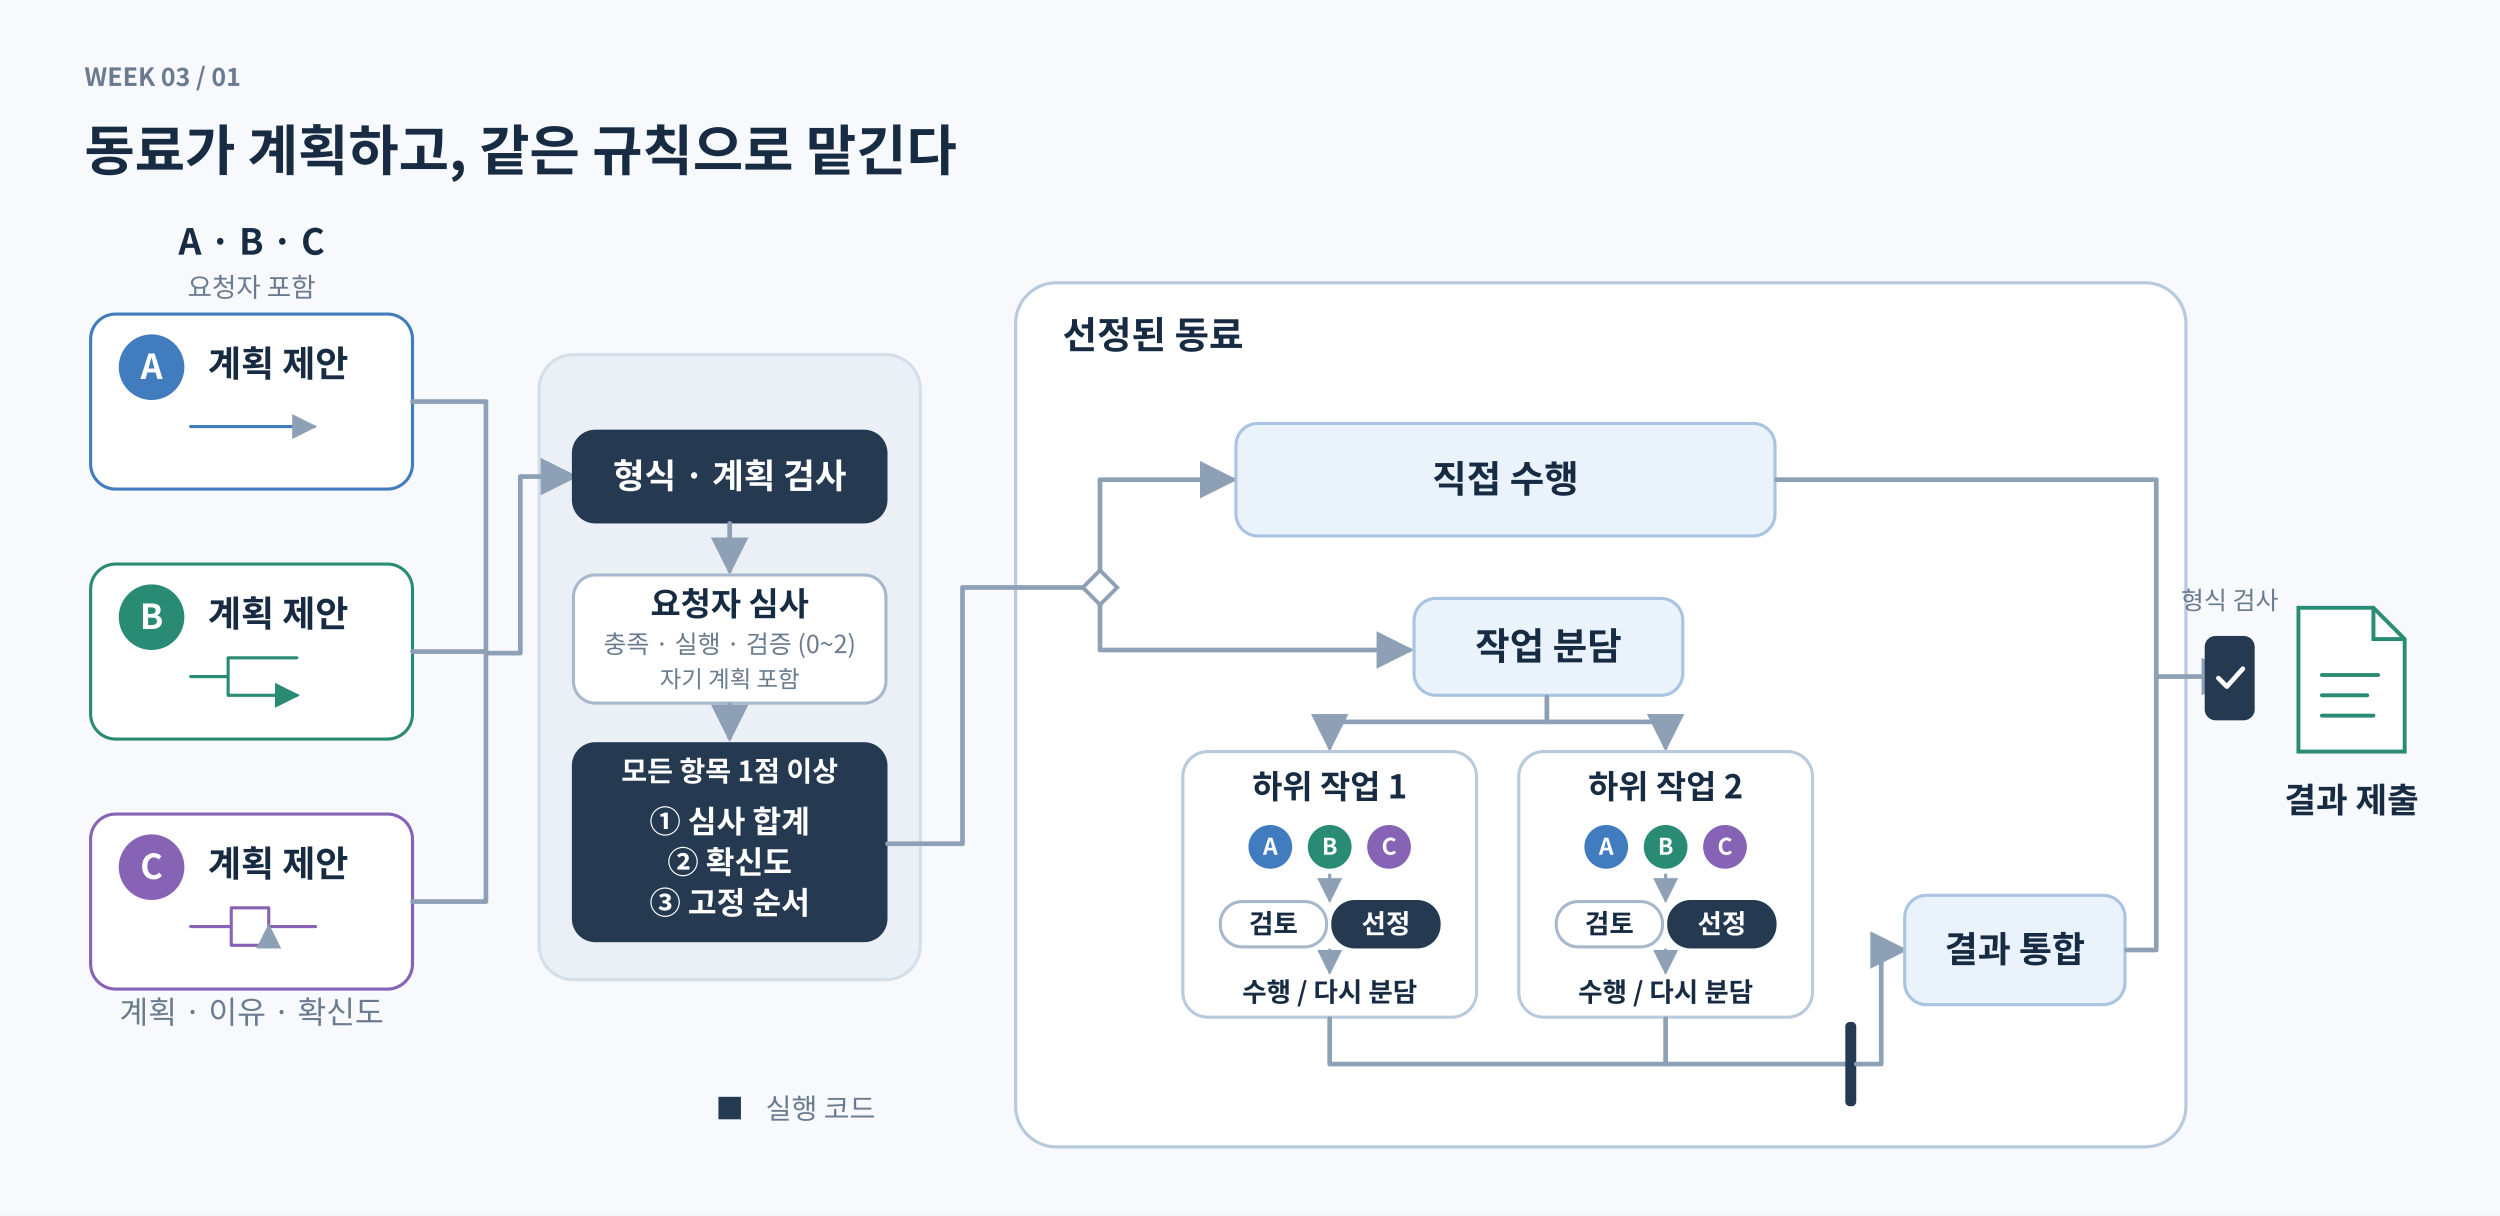
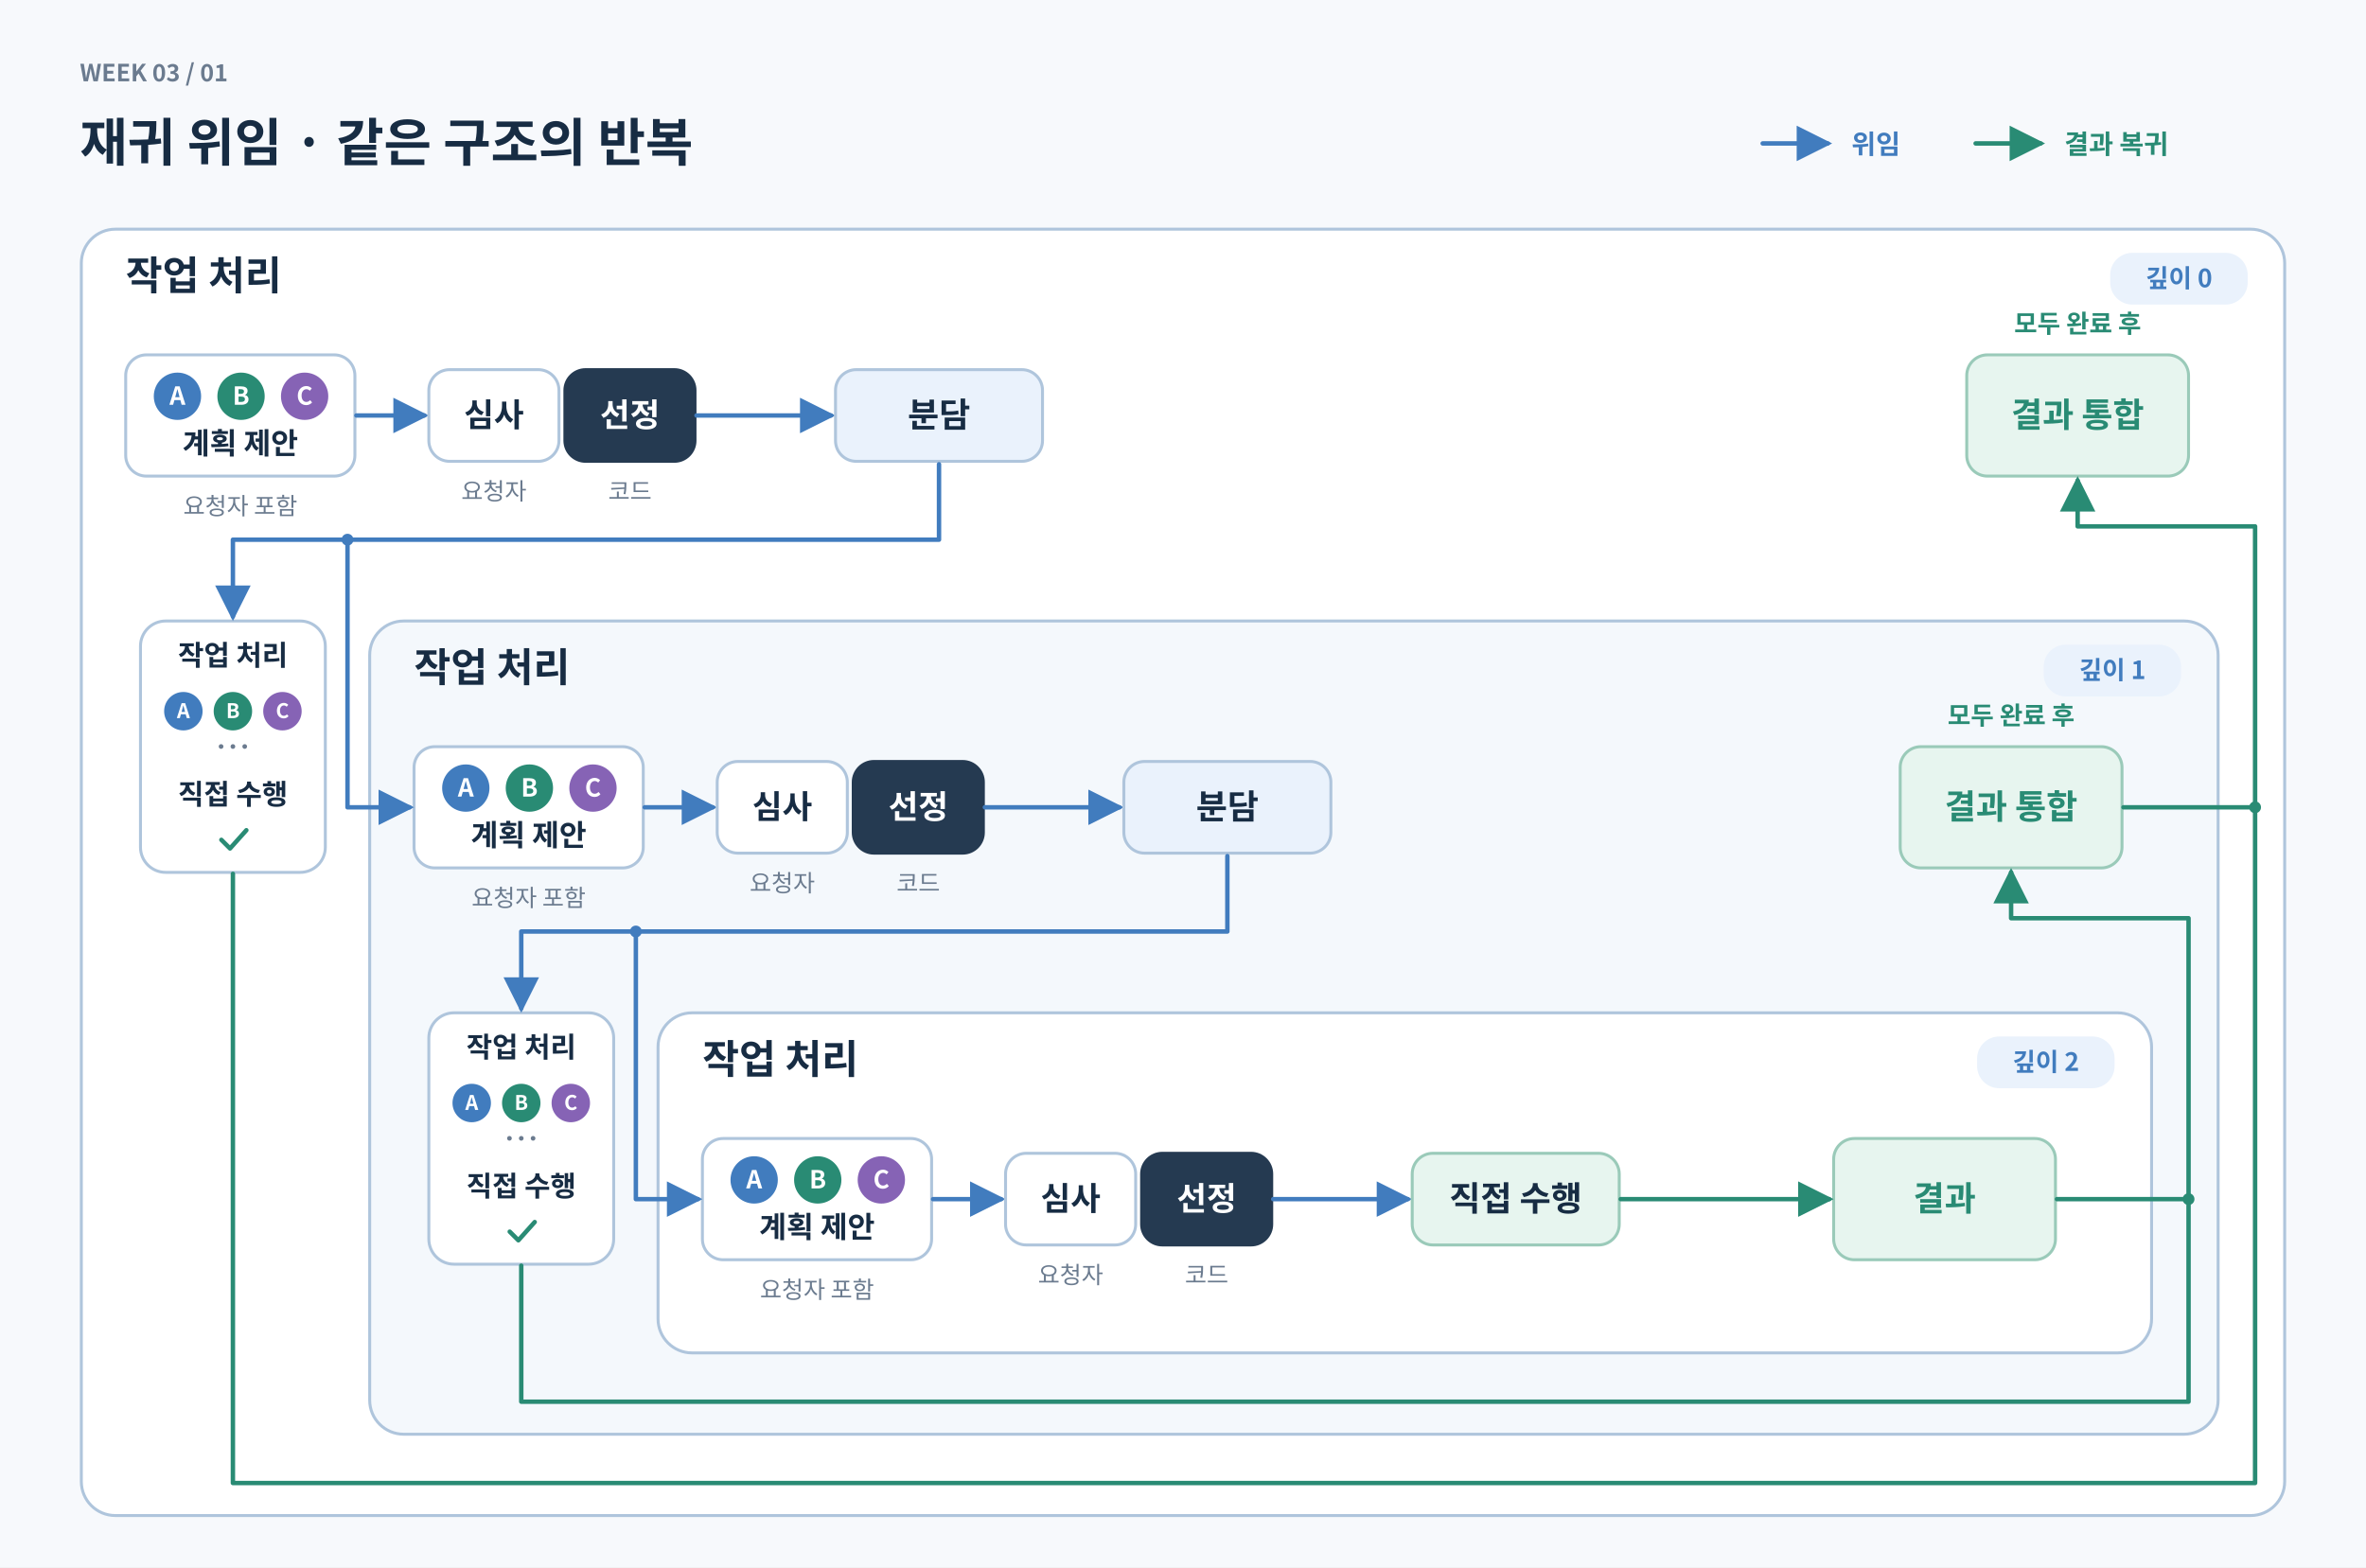
- <svg xmlns="http://www.w3.org/2000/svg" width="1600" height="778" viewBox="0 0 1600 778" role="img" aria-label="동료가 계획하고, 같은 규칙으로 맡긴다">
+ <svg xmlns="http://www.w3.org/2000/svg" width="1600" height="1060" viewBox="0 0 1600 1060" role="img" aria-label="재귀 위임 · 같은 구조의 반복">
  <style>text{font-family:'Apple SD Gothic Neo','Noto Sans CJK KR',sans-serif}</style>
  <defs>
-     <marker id="arrow" markerWidth="8" markerHeight="8" refX="7" refY="4" orient="auto">
-       <path d="M0 0 L8 4 L0 8" fill="#8DA0B5" />
-     </marker>
    <marker id="green" markerWidth="8" markerHeight="8" refX="7" refY="4" orient="auto">
      <path d="M0 0 L8 4 L0 8" fill="#298B74" />
    </marker>
-     <marker id="red" markerWidth="8" markerHeight="8" refX="7" refY="4" orient="auto">
-       <path d="M0 0 L8 4 L0 8" fill="#B65555" />
+     <marker id="blue" markerWidth="8" markerHeight="8" refX="7" refY="4" orient="auto">
+       <path d="M0 0 L8 4 L0 8" fill="#417CBE" />
    </marker>
  </defs>
-   <rect width="1600" height="778" fill="#F7F9FC" />
+   <rect width="1600" height="1060" fill="#F7F9FC" />
  <text x="54" y="55" text-anchor="start" font-size="16" fill="#6B7B8F" font-weight="700">WEEK 03   /   01</text>
-   <text x="54" y="109" text-anchor="start" font-size="35" fill="#172C43" font-weight="750">동료가 계획하고, 같은 규칙으로 맡긴다</text>
-   <text x="161" y="163" text-anchor="middle" font-size="23" fill="#172C43" font-weight="700">A · B · C</text>
-   <text x="161" y="190" text-anchor="middle" font-size="17" fill="#6B7B8F" font-weight="500">요청자 포함</text>
-   <text x="161" y="655" text-anchor="middle" font-size="20" fill="#6B7B8F" font-weight="500">계획 · 이유 · 확신도</text>
-   <rect x="58" y="201" width="206" height="112" rx="16" fill="white" stroke="#417CBE" stroke-width="2" />
-   <circle cx="97" cy="235" r="21" fill="#417CBE" />
-   <text x="97" y="242.56" text-anchor="middle" font-size="22.05" fill="white" font-weight="700">A</text>
-   <text x="178" y="241" text-anchor="middle" font-size="23" fill="#172C43" font-weight="650">계획 제안</text>
-   <path d="M122 273 h79" fill="none" stroke="#417CBE" stroke-width="2" stroke-linecap="round" stroke-linejoin="round" marker-end="url(#arrow)" />
-   <rect x="58" y="361" width="206" height="112" rx="16" fill="white" stroke="#298B74" stroke-width="2" />
-   <circle cx="97" cy="395" r="21" fill="#298B74" />
-   <text x="97" y="402.56" text-anchor="middle" font-size="22.05" fill="white" font-weight="700">B</text>
-   <text x="178" y="401" text-anchor="middle" font-size="23" fill="#172C43" font-weight="650">계획 제안</text>
-   <path d="M122 433 h24 v-12 h44 M146 433 v12 h44" fill="none" stroke="#298B74" stroke-width="2" stroke-linecap="round" stroke-linejoin="round" marker-end="url(#green)" />
-   <rect x="58" y="521" width="206" height="112" rx="16" fill="white" stroke="#8663B5" stroke-width="2" />
-   <circle cx="97" cy="555" r="21" fill="#8663B5" />
-   <text x="97" y="562.56" text-anchor="middle" font-size="22.05" fill="white" font-weight="700">C</text>
-   <text x="178" y="561" text-anchor="middle" font-size="23" fill="#172C43" font-weight="650">계획 제안</text>
-   <path d="M122 593 h26 v-12 h24 v12 h30 M148 593 v12 h24 v-12" fill="none" stroke="#8663B5" stroke-width="2" stroke-linecap="round" stroke-linejoin="round" marker-end="url(#arrow)" />
-   <path d="M264 257 H311 V418" fill="none" stroke="#8DA0B5" stroke-width="3" stroke-linecap="round" stroke-linejoin="round" />
-   <path d="M264 417 H311" fill="none" stroke="#8DA0B5" stroke-width="3" stroke-linecap="round" stroke-linejoin="round" />
-   <path d="M264 577 H311 V418" fill="none" stroke="#8DA0B5" stroke-width="3" stroke-linecap="round" stroke-linejoin="round" />
-   <rect x="345" y="227" width="244" height="400" rx="22" fill="#EBF0F6" stroke="#D5DFEA" stroke-width="2" />
-   <path d="M311 418 H333 V305 H367" fill="none" stroke="#8DA0B5" stroke-width="3" stroke-linecap="round" stroke-linejoin="round" marker-end="url(#arrow)" />
-   <g data-node="형식 · 계획 검사">
-     <rect x="367" y="276" width="200" height="58" rx="14" fill="#253A51" stroke="#253A51" stroke-width="2" />
-     <text x="467" y="312.48" text-anchor="middle" font-size="22" fill="white" font-weight="650">형식 · 계획 검사</text>
+   <text x="54" y="109" text-anchor="start" font-size="35" fill="#172C43" font-weight="750">재귀 위임 · 같은 구조의 반복</text>
+   <path d="M1192 97 h44" fill="none" stroke="#417CBE" stroke-width="3" stroke-linecap="round" stroke-linejoin="round" marker-end="url(#blue)" />
+   <text x="1252" y="104" text-anchor="start" font-size="18" fill="#417CBE" font-weight="650">위임</text>
+   <path d="M1336 97 h44" fill="none" stroke="#298B74" stroke-width="3" stroke-linecap="round" stroke-linejoin="round" marker-end="url(#green)" />
+   <text x="1396" y="104" text-anchor="start" font-size="18" fill="#298B74" font-weight="650">결과 복귀</text>
+   <g data-recursion-depth="0">
+     <rect x="55" y="155" width="1490" height="870" rx="23" fill="white" stroke="#AFC5DC" stroke-width="2" />
+     <text x="85" y="196" text-anchor="start" font-size="27" fill="#172C43" font-weight="700">작업 처리</text>
+     <g data-node="깊이 0">
+       <rect x="1428" y="172" width="91" height="33" rx="14" fill="#EAF2FC" stroke="#EAF2FC" stroke-width="2" />
+       <text x="1473.5" y="194.28" text-anchor="middle" font-size="17" fill="#417CBE" font-weight="650">깊이 0</text>
+     </g>
+     <rect x="85" y="240" width="155" height="82" rx="14" fill="white" stroke="#AFC5DC" stroke-width="2" />
+     <circle cx="120" cy="268" r="16" fill="#417CBE" />
+     <text x="120" y="273.76" text-anchor="middle" font-size="16.8" fill="white" font-weight="700">A</text>
+     <circle cx="163" cy="268" r="16" fill="#298B74" />
+     <text x="163" y="273.76" text-anchor="middle" font-size="16.8" fill="white" font-weight="700">B</text>
+     <circle cx="206" cy="268" r="16" fill="#8663B5" />
+     <text x="206" y="273.76" text-anchor="middle" font-size="16.8" fill="white" font-weight="700">C</text>
+     <text x="162.5" y="307" text-anchor="middle" font-size="20" fill="#172C43" font-weight="650">계획 제안</text>
+     <text x="162.5" y="348" text-anchor="middle" font-size="16" fill="#6B7B8F" font-weight="500">요청자 포함</text>
+     <path d="M241 281 H287" fill="none" stroke="#417CBE" stroke-width="3" stroke-linecap="round" stroke-linejoin="round" marker-end="url(#blue)" />
+     <g data-node="심사">
+       <rect x="290" y="250" width="88" height="62" rx="14" fill="white" stroke="#AFC5DC" stroke-width="2" />
+       <text x="334" y="288.48" text-anchor="middle" font-size="22" fill="#172C43" font-weight="650">심사</text>
+     </g>
+     <g data-node="선정">
+       <rect x="382" y="250" width="88" height="62" rx="14" fill="#253A51" stroke="#253A51" stroke-width="2" />
+       <text x="426" y="288.48" text-anchor="middle" font-size="22" fill="white" font-weight="650">선정</text>
+     </g>
+     <text x="334" y="338" text-anchor="middle" font-size="16" fill="#6B7B8F" font-weight="500">요청자</text>
+     <text x="426" y="338" text-anchor="middle" font-size="16" fill="#6B7B8F" font-weight="500">코드</text>
+     <path d="M471 281 H562" fill="none" stroke="#417CBE" stroke-width="3" stroke-linecap="round" stroke-linejoin="round" marker-end="url(#blue)" />
+     <g data-node="분담">
+       <rect x="565" y="250" width="140" height="62" rx="14" fill="#EAF2FC" stroke="#AFC5DC" stroke-width="2" />
+       <text x="635" y="288.82" text-anchor="middle" font-size="23" fill="#172C43" font-weight="650">분담</text>
+     </g>
+     <g data-node="결과 통합">
+       <rect x="1330" y="240" width="150" height="82" rx="14" fill="#E7F5EF" stroke="#9ACAB9" stroke-width="2" />
+       <text x="1405" y="288.82" text-anchor="middle" font-size="23" fill="#298B74" font-weight="650">결과 통합</text>
+     </g>
+     <g data-recursion-depth="1">
+       <rect x="250" y="420" width="1250" height="550" rx="23" fill="#F4F8FC" stroke="#AFC5DC" stroke-width="2" />
+       <text x="280" y="461" text-anchor="start" font-size="27" fill="#172C43" font-weight="700">작업 처리</text>
+       <g data-node="깊이 1">
+         <rect x="1383" y="437" width="91" height="33" rx="14" fill="#EAF2FC" stroke="#EAF2FC" stroke-width="2" />
+         <text x="1428.5" y="459.28" text-anchor="middle" font-size="17" fill="#417CBE" font-weight="650">깊이 1</text>
+       </g>
+       <rect x="280" y="505" width="155" height="82" rx="14" fill="white" stroke="#AFC5DC" stroke-width="2" />
+       <circle cx="315" cy="533" r="16" fill="#417CBE" />
+       <text x="315" y="538.76" text-anchor="middle" font-size="16.8" fill="white" font-weight="700">A</text>
+       <circle cx="358" cy="533" r="16" fill="#298B74" />
+       <text x="358" y="538.76" text-anchor="middle" font-size="16.8" fill="white" font-weight="700">B</text>
+       <circle cx="401" cy="533" r="16" fill="#8663B5" />
+       <text x="401" y="538.76" text-anchor="middle" font-size="16.8" fill="white" font-weight="700">C</text>
+       <text x="357.5" y="572" text-anchor="middle" font-size="20" fill="#172C43" font-weight="650">계획 제안</text>
+       <text x="357.5" y="613" text-anchor="middle" font-size="16" fill="#6B7B8F" font-weight="500">요청자 포함</text>
+       <path d="M436 546 H482" fill="none" stroke="#417CBE" stroke-width="3" stroke-linecap="round" stroke-linejoin="round" marker-end="url(#blue)" />
+       <g data-node="심사">
+         <rect x="485" y="515" width="88" height="62" rx="14" fill="white" stroke="#AFC5DC" stroke-width="2" />
+         <text x="529" y="553.48" text-anchor="middle" font-size="22" fill="#172C43" font-weight="650">심사</text>
+       </g>
+       <g data-node="선정">
+         <rect x="577" y="515" width="88" height="62" rx="14" fill="#253A51" stroke="#253A51" stroke-width="2" />
+         <text x="621" y="553.48" text-anchor="middle" font-size="22" fill="white" font-weight="650">선정</text>
+       </g>
+       <text x="529" y="603" text-anchor="middle" font-size="16" fill="#6B7B8F" font-weight="500">요청자</text>
+       <text x="621" y="603" text-anchor="middle" font-size="16" fill="#6B7B8F" font-weight="500">코드</text>
+       <path d="M666 546 H757" fill="none" stroke="#417CBE" stroke-width="3" stroke-linecap="round" stroke-linejoin="round" marker-end="url(#blue)" />
+       <g data-node="분담">
+         <rect x="760" y="515" width="140" height="62" rx="14" fill="#EAF2FC" stroke="#AFC5DC" stroke-width="2" />
+         <text x="830" y="553.82" text-anchor="middle" font-size="23" fill="#172C43" font-weight="650">분담</text>
+       </g>
+       <g data-node="결과 통합">
+         <rect x="1285" y="505" width="150" height="82" rx="14" fill="#E7F5EF" stroke="#9ACAB9" stroke-width="2" />
+         <text x="1360" y="553.82" text-anchor="middle" font-size="23" fill="#298B74" font-weight="650">결과 통합</text>
+       </g>
+       <g data-recursion-depth="2">
+         <rect x="445" y="685" width="1010" height="230" rx="23" fill="white" stroke="#AFC5DC" stroke-width="2" />
+         <text x="475" y="726" text-anchor="start" font-size="27" fill="#172C43" font-weight="700">작업 처리</text>
+         <g data-node="깊이 2">
+           <rect x="1338" y="702" width="91" height="33" rx="14" fill="#EAF2FC" stroke="#EAF2FC" stroke-width="2" />
+           <text x="1383.5" y="724.28" text-anchor="middle" font-size="17" fill="#417CBE" font-weight="650">깊이 2</text>
+         </g>
+         <rect x="475" y="770" width="155" height="82" rx="14" fill="white" stroke="#AFC5DC" stroke-width="2" />
+         <circle cx="510" cy="798" r="16" fill="#417CBE" />
+         <text x="510" y="803.76" text-anchor="middle" font-size="16.8" fill="white" font-weight="700">A</text>
+         <circle cx="553" cy="798" r="16" fill="#298B74" />
+         <text x="553" y="803.76" text-anchor="middle" font-size="16.8" fill="white" font-weight="700">B</text>
+         <circle cx="596" cy="798" r="16" fill="#8663B5" />
+         <text x="596" y="803.76" text-anchor="middle" font-size="16.8" fill="white" font-weight="700">C</text>
+         <text x="552.5" y="837" text-anchor="middle" font-size="20" fill="#172C43" font-weight="650">계획 제안</text>
+         <text x="552.5" y="878" text-anchor="middle" font-size="16" fill="#6B7B8F" font-weight="500">요청자 포함</text>
+         <path d="M631 811 H677" fill="none" stroke="#417CBE" stroke-width="3" stroke-linecap="round" stroke-linejoin="round" marker-end="url(#blue)" />
+         <g data-node="심사">
+           <rect x="680" y="780" width="88" height="62" rx="14" fill="white" stroke="#AFC5DC" stroke-width="2" />
+           <text x="724" y="818.48" text-anchor="middle" font-size="22" fill="#172C43" font-weight="650">심사</text>
+         </g>
+         <g data-node="선정">
+           <rect x="772" y="780" width="88" height="62" rx="14" fill="#253A51" stroke="#253A51" stroke-width="2" />
+           <text x="816" y="818.48" text-anchor="middle" font-size="22" fill="white" font-weight="650">선정</text>
+         </g>
+         <text x="724" y="868" text-anchor="middle" font-size="16" fill="#6B7B8F" font-weight="500">요청자</text>
+         <text x="816" y="868" text-anchor="middle" font-size="16" fill="#6B7B8F" font-weight="500">코드</text>
+         <path d="M861 811 H952" fill="none" stroke="#417CBE" stroke-width="3" stroke-linecap="round" stroke-linejoin="round" marker-end="url(#blue)" />
+         <g data-node="직접 수행">
+           <rect x="955" y="780" width="140" height="62" rx="14" fill="#E7F5EF" stroke="#9ACAB9" stroke-width="2" />
+           <text x="1025" y="818.82" text-anchor="middle" font-size="23" fill="#172C43" font-weight="650">직접 수행</text>
+         </g>
+         <g data-node="결과">
+           <rect x="1240" y="770" width="150" height="82" rx="14" fill="#E7F5EF" stroke="#9ACAB9" stroke-width="2" />
+           <text x="1315" y="818.82" text-anchor="middle" font-size="23" fill="#298B74" font-weight="650">결과</text>
+         </g>
+         <path d="M1096 811 H1237" fill="none" stroke="#298B74" stroke-width="3" stroke-linecap="round" stroke-linejoin="round" marker-end="url(#green)" />
+       </g>
+       <g data-collapsed-task="leaf">
+         <rect x="290" y="685" width="125" height="170" rx="17" fill="white" stroke="#AFC5DC" stroke-width="2" />
+         <text x="352.5" y="715" text-anchor="middle" font-size="19" fill="#172C43" font-weight="700">작업 처리</text>
+         <circle cx="319" cy="746" r="13" fill="#417CBE" />
+         <text x="319" y="750.68" text-anchor="middle" font-size="13.65" fill="white" font-weight="700">A</text>
+         <circle cx="352.5" cy="746" r="13" fill="#298B74" />
+         <text x="352.5" y="750.68" text-anchor="middle" font-size="13.65" fill="white" font-weight="700">B</text>
+         <circle cx="386" cy="746" r="13" fill="#8663B5" />
+         <text x="386" y="750.68" text-anchor="middle" font-size="13.65" fill="white" font-weight="700">C</text>
+         <text x="352.5" y="779" text-anchor="middle" font-size="24" fill="#6B7B8F" font-weight="500">…</text>
+         <text x="352.5" y="809" text-anchor="middle" font-size="19" fill="#172C43" font-weight="650">직접 수행</text>
+         <path d="M344.7 833 l5.85 5.85 l11.05 -12.35" fill="none" stroke="#298B74" stroke-width="3" stroke-linecap="round" stroke-linejoin="round" />
+       </g>
+       <path d="M830 579 V630 H352.5 V682" fill="none" stroke="#417CBE" stroke-width="3" stroke-linecap="round" stroke-linejoin="round" marker-end="url(#blue)" />
+       <path d="M430 630 V811 H472" fill="none" stroke="#417CBE" stroke-width="3" stroke-linecap="round" stroke-linejoin="round" marker-end="url(#blue)" />
+       <circle cx="430" cy="630" r="4" fill="#417CBE" />
+       <path d="M352.5 856 V948 H1480 V621 H1360 V590" fill="none" stroke="#298B74" stroke-width="3" stroke-linecap="round" stroke-linejoin="round" marker-end="url(#green)" />
+       <path d="M1391 811 H1480" fill="none" stroke="#298B74" stroke-width="3" stroke-linecap="round" stroke-linejoin="round" />
+       <circle cx="1480" cy="811" r="4" fill="#298B74" />
+       <text x="1360" y="490" text-anchor="middle" font-size="17" fill="#298B74" font-weight="600">모두 완료 후</text>
+     </g>
+     <g data-collapsed-task="leaf">
+       <rect x="95" y="420" width="125" height="170" rx="17" fill="white" stroke="#AFC5DC" stroke-width="2" />
+       <text x="157.5" y="450" text-anchor="middle" font-size="19" fill="#172C43" font-weight="700">작업 처리</text>
+       <circle cx="124" cy="481" r="13" fill="#417CBE" />
+       <text x="124" y="485.68" text-anchor="middle" font-size="13.65" fill="white" font-weight="700">A</text>
+       <circle cx="157.5" cy="481" r="13" fill="#298B74" />
+       <text x="157.5" y="485.68" text-anchor="middle" font-size="13.65" fill="white" font-weight="700">B</text>
+       <circle cx="191" cy="481" r="13" fill="#8663B5" />
+       <text x="191" y="485.68" text-anchor="middle" font-size="13.65" fill="white" font-weight="700">C</text>
+       <text x="157.5" y="514" text-anchor="middle" font-size="24" fill="#6B7B8F" font-weight="500">…</text>
+       <text x="157.5" y="544" text-anchor="middle" font-size="19" fill="#172C43" font-weight="650">직접 수행</text>
+       <path d="M149.7 568 l5.85 5.85 l11.05 -12.35" fill="none" stroke="#298B74" stroke-width="3" stroke-linecap="round" stroke-linejoin="round" />
+     </g>
+     <path d="M635 314 V365 H157.5 V417" fill="none" stroke="#417CBE" stroke-width="3" stroke-linecap="round" stroke-linejoin="round" marker-end="url(#blue)" />
+     <path d="M235 365 V546 H277" fill="none" stroke="#417CBE" stroke-width="3" stroke-linecap="round" stroke-linejoin="round" marker-end="url(#blue)" />
+     <circle cx="235" cy="365" r="4" fill="#417CBE" />
+     <path d="M157.5 591 V1003 H1525 V356 H1405 V325" fill="none" stroke="#298B74" stroke-width="3" stroke-linecap="round" stroke-linejoin="round" marker-end="url(#green)" />
+     <path d="M1436 546 H1525" fill="none" stroke="#298B74" stroke-width="3" stroke-linecap="round" stroke-linejoin="round" />
+     <circle cx="1525" cy="546" r="4" fill="#298B74" />
+     <text x="1405" y="225" text-anchor="middle" font-size="17" fill="#298B74" font-weight="600">모두 완료 후</text>
  </g>
-   <path d="M467 335 V365" fill="none" stroke="#8DA0B5" stroke-width="3" stroke-linecap="round" stroke-linejoin="round" marker-end="url(#arrow)" />
-   <rect x="367" y="368" width="200" height="82" rx="14" fill="white" stroke="#A7B8CC" stroke-width="2" />
-   <text x="467" y="394" text-anchor="middle" font-size="21" fill="#172C43" font-weight="650">요청자 심사</text>
-   <text x="467" y="418" text-anchor="middle" font-size="16" fill="#6B7B8F" font-weight="500">충족 · 실행 · 검증 (0~2)</text>
-   <text x="467" y="440" text-anchor="middle" font-size="15" fill="#6B7B8F" font-weight="500">자기 계획 포함</text>
-   <path d="M467 451 V472" fill="none" stroke="#8DA0B5" stroke-width="3" stroke-linecap="round" stroke-linejoin="round" marker-end="url(#arrow)" />
-   <rect x="367" y="476" width="200" height="126" rx="14" fill="#253A51" stroke="#253A51" stroke-width="2" />
-   <text x="467" y="500" text-anchor="middle" font-size="18" fill="white" font-weight="600">모든 항목 1점 이상</text>
-   <text x="467" y="533" text-anchor="middle" font-size="20" fill="white" font-weight="650">① 심사 합계</text>
-   <text x="467" y="559" text-anchor="middle" font-size="20" fill="white" font-weight="650">② 확신도</text>
-   <text x="467" y="585" text-anchor="middle" font-size="20" fill="white" font-weight="650">③ 고정 순서</text>
-   <rect x="650" y="181" width="749" height="553" rx="26" fill="white" stroke="#B6C9DD" stroke-width="2" />
-   <text x="680" y="223" text-anchor="start" font-size="24" fill="#172C43" font-weight="700">선정된 동료</text>
-   <path d="M568 540 H616 V376 H704" fill="none" stroke="#8DA0B5" stroke-width="3" stroke-linecap="round" stroke-linejoin="round" />
-   <path d="M704 376 V307 H789" fill="none" stroke="#8DA0B5" stroke-width="3" stroke-linecap="round" stroke-linejoin="round" marker-end="url(#arrow)" />
-   <path d="M704 376 V416 H902" fill="none" stroke="#8DA0B5" stroke-width="3" stroke-linecap="round" stroke-linejoin="round" marker-end="url(#arrow)" />
-   <path d="M704 365 l11 11 l-11 11 l-11 -11 z" fill="white" stroke="#8DA0B5" stroke-width="2.5" />
-   <g data-node="직접 수행">
-     <rect x="791" y="271" width="345" height="72" rx="14" fill="#EAF2FC" stroke="#A9C4E2" stroke-width="2" />
-     <text x="963.5" y="315.16" text-anchor="middle" font-size="24" fill="#172C43" font-weight="650">직접 수행</text>
-   </g>
-   <g data-node="작업 분담">
-     <rect x="905" y="383" width="172" height="62" rx="14" fill="#EAF2FC" stroke="#A9C4E2" stroke-width="2" />
-     <text x="991" y="422.16" text-anchor="middle" font-size="24" fill="#172C43" font-weight="650">작업 분담</text>
-   </g>
-   <path d="M990 446 V462 H851 V478" fill="none" stroke="#8DA0B5" stroke-width="3" stroke-linecap="round" stroke-linejoin="round" marker-end="url(#arrow)" />
-   <path d="M990 462 H1066 V478" fill="none" stroke="#8DA0B5" stroke-width="3" stroke-linecap="round" stroke-linejoin="round" marker-end="url(#arrow)" />
-   <rect x="757" y="481" width="188" height="170" rx="16" fill="white" stroke="#B8CADC" stroke-width="2" />
-   <text x="851" y="511" text-anchor="middle" font-size="21" fill="#172C43" font-weight="650">하위 작업 1</text>
-   <circle cx="813" cy="542" r="14" fill="#417CBE" />
-   <text x="813" y="547.04" text-anchor="middle" font-size="14.7" fill="white" font-weight="700">A</text>
-   <circle cx="851" cy="542" r="14" fill="#298B74" />
-   <text x="851" y="547.04" text-anchor="middle" font-size="14.7" fill="white" font-weight="700">B</text>
-   <circle cx="889" cy="542" r="14" fill="#8663B5" />
-   <text x="889" y="547.04" text-anchor="middle" font-size="14.7" fill="white" font-weight="700">C</text>
-   <path d="M851 560 V576" fill="none" stroke="#8DA0B5" stroke-width="2" stroke-linecap="round" stroke-linejoin="round" marker-end="url(#arrow)" />
-   <g data-node="검토">
-     <rect x="781" y="577" width="68" height="29" rx="14" fill="white" stroke="#A7B8CC" stroke-width="2" />
-     <text x="815" y="597.28" text-anchor="middle" font-size="17" fill="#172C43" font-weight="650">검토</text>
-   </g>
-   <g data-node="선정">
-     <rect x="853" y="577" width="68" height="29" rx="14" fill="#253A51" stroke="#253A51" stroke-width="2" />
-     <text x="887" y="597.28" text-anchor="middle" font-size="17" fill="white" font-weight="650">선정</text>
-   </g>
-   <path d="M851 608 V622" fill="none" stroke="#8DA0B5" stroke-width="2" stroke-linecap="round" stroke-linejoin="round" marker-end="url(#arrow)" />
-   <text x="851" y="641" text-anchor="middle" font-size="17" fill="#172C43" font-weight="600">수행 / 다시 분담</text>
-   <rect x="972" y="481" width="188" height="170" rx="16" fill="white" stroke="#B8CADC" stroke-width="2" />
-   <text x="1066" y="511" text-anchor="middle" font-size="21" fill="#172C43" font-weight="650">하위 작업 2</text>
-   <circle cx="1028" cy="542" r="14" fill="#417CBE" />
-   <text x="1028" y="547.04" text-anchor="middle" font-size="14.7" fill="white" font-weight="700">A</text>
-   <circle cx="1066" cy="542" r="14" fill="#298B74" />
-   <text x="1066" y="547.04" text-anchor="middle" font-size="14.7" fill="white" font-weight="700">B</text>
-   <circle cx="1104" cy="542" r="14" fill="#8663B5" />
-   <text x="1104" y="547.04" text-anchor="middle" font-size="14.7" fill="white" font-weight="700">C</text>
-   <path d="M1066 560 V576" fill="none" stroke="#8DA0B5" stroke-width="2" stroke-linecap="round" stroke-linejoin="round" marker-end="url(#arrow)" />
-   <g data-node="검토">
-     <rect x="996" y="577" width="68" height="29" rx="14" fill="white" stroke="#A7B8CC" stroke-width="2" />
-     <text x="1030" y="597.28" text-anchor="middle" font-size="17" fill="#172C43" font-weight="650">검토</text>
-   </g>
-   <g data-node="선정">
-     <rect x="1068" y="577" width="68" height="29" rx="14" fill="#253A51" stroke="#253A51" stroke-width="2" />
-     <text x="1102" y="597.28" text-anchor="middle" font-size="17" fill="white" font-weight="650">선정</text>
-   </g>
-   <path d="M1066 608 V622" fill="none" stroke="#8DA0B5" stroke-width="2" stroke-linecap="round" stroke-linejoin="round" marker-end="url(#arrow)" />
-   <text x="1066" y="641" text-anchor="middle" font-size="17" fill="#172C43" font-weight="600">수행 / 다시 분담</text>
-   <path d="M851 652 V681 H1182" fill="none" stroke="#8DA0B5" stroke-width="3" stroke-linecap="round" stroke-linejoin="round" />
-   <path d="M1066 652 V681" fill="none" stroke="#8DA0B5" stroke-width="3" stroke-linecap="round" stroke-linejoin="round" />
-   <rect x="1181" y="654" width="7" height="54" rx="3" fill="#253A51" />
-   <path d="M1188 681 H1204 V608 H1218" fill="none" stroke="#8DA0B5" stroke-width="3" stroke-linecap="round" stroke-linejoin="round" marker-end="url(#arrow)" />
-   <g data-node="결과 통합">
-     <rect x="1219" y="573" width="141" height="70" rx="14" fill="#EAF2FC" stroke="#A9C4E2" stroke-width="2" />
-     <text x="1289.5" y="615.82" text-anchor="middle" font-size="23" fill="#172C43" font-weight="650">결과 통합</text>
-   </g>
-   <path d="M1137 307 H1380 V433 H1430" fill="none" stroke="#8DA0B5" stroke-width="3" stroke-linecap="round" stroke-linejoin="round" marker-end="url(#arrow)" />
-   <path d="M1361 608 H1380 V433" fill="none" stroke="#8DA0B5" stroke-width="3" stroke-linecap="round" stroke-linejoin="round" />
-   <rect x="1412" y="408" width="30" height="52" rx="6" fill="#253A51" stroke="#253A51" stroke-width="2" />
-   <path d="M1419.8 434 l5.4 5.4 l10.2 -11.4" fill="none" stroke="white" stroke-width="3" stroke-linecap="round" stroke-linejoin="round" />
-   <text x="1427" y="390" text-anchor="middle" font-size="16" fill="#6B7B8F" font-weight="500">형식 검사</text>
-   <path d="M1471 389 h48 l20 20 v72 h-68 z" fill="white" stroke="#298B74" stroke-width="2.5" />
-   <path d="M1519 389 v20 h20" fill="none" stroke="#298B74" stroke-width="2.5" />
-   <path d="M1486 432 h36 M1486 445 h29 M1486 458 h33" fill="none" stroke="#298B74" stroke-width="2.5" stroke-linecap="round" stroke-linejoin="round" />
-   <text x="1505" y="520" text-anchor="middle" font-size="22" fill="#172C43" font-weight="650">결과 제출</text>
-   <text x="467" y="716" text-anchor="middle" font-size="18" fill="#253A51" font-weight="500">■</text>
-   <text x="490" y="716" text-anchor="start" font-size="18" fill="#6B7B8F" font-weight="500">실행 코드</text>
</svg>
